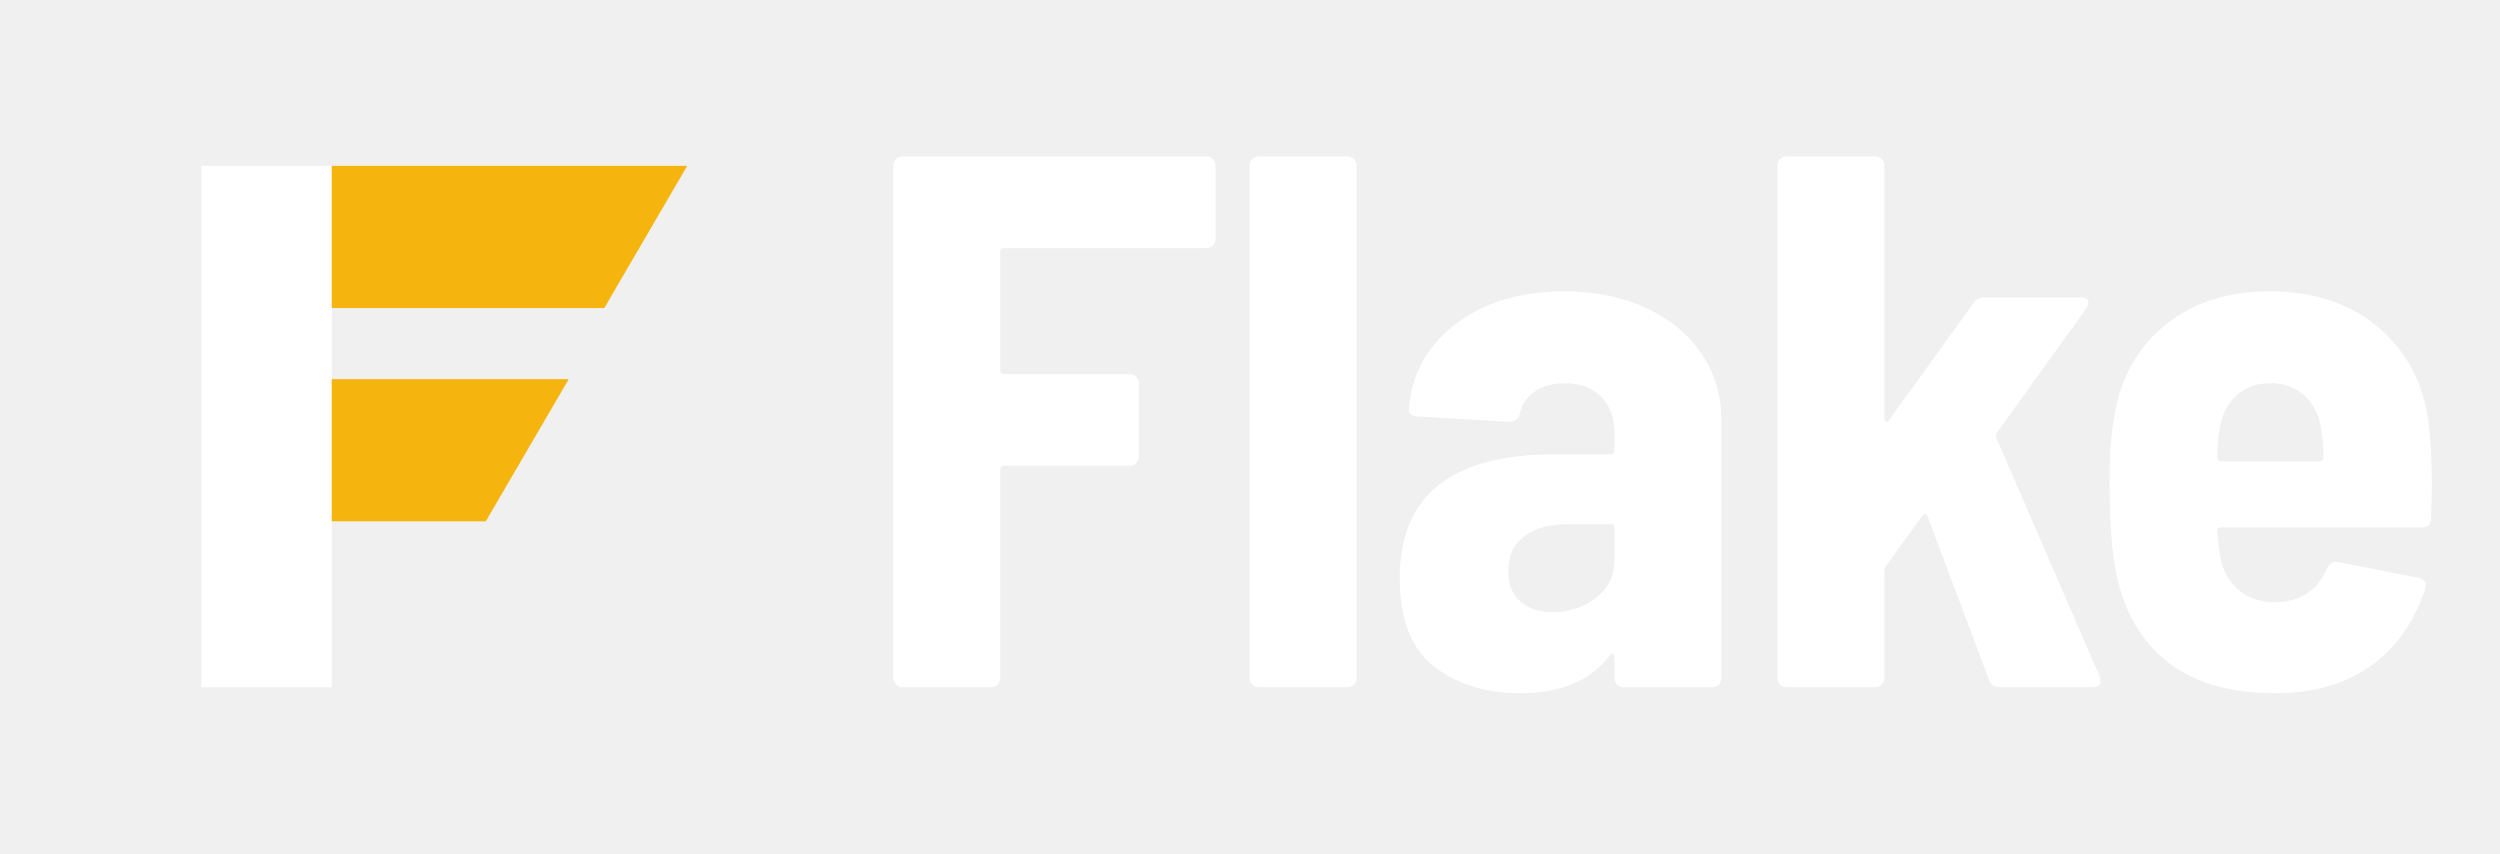
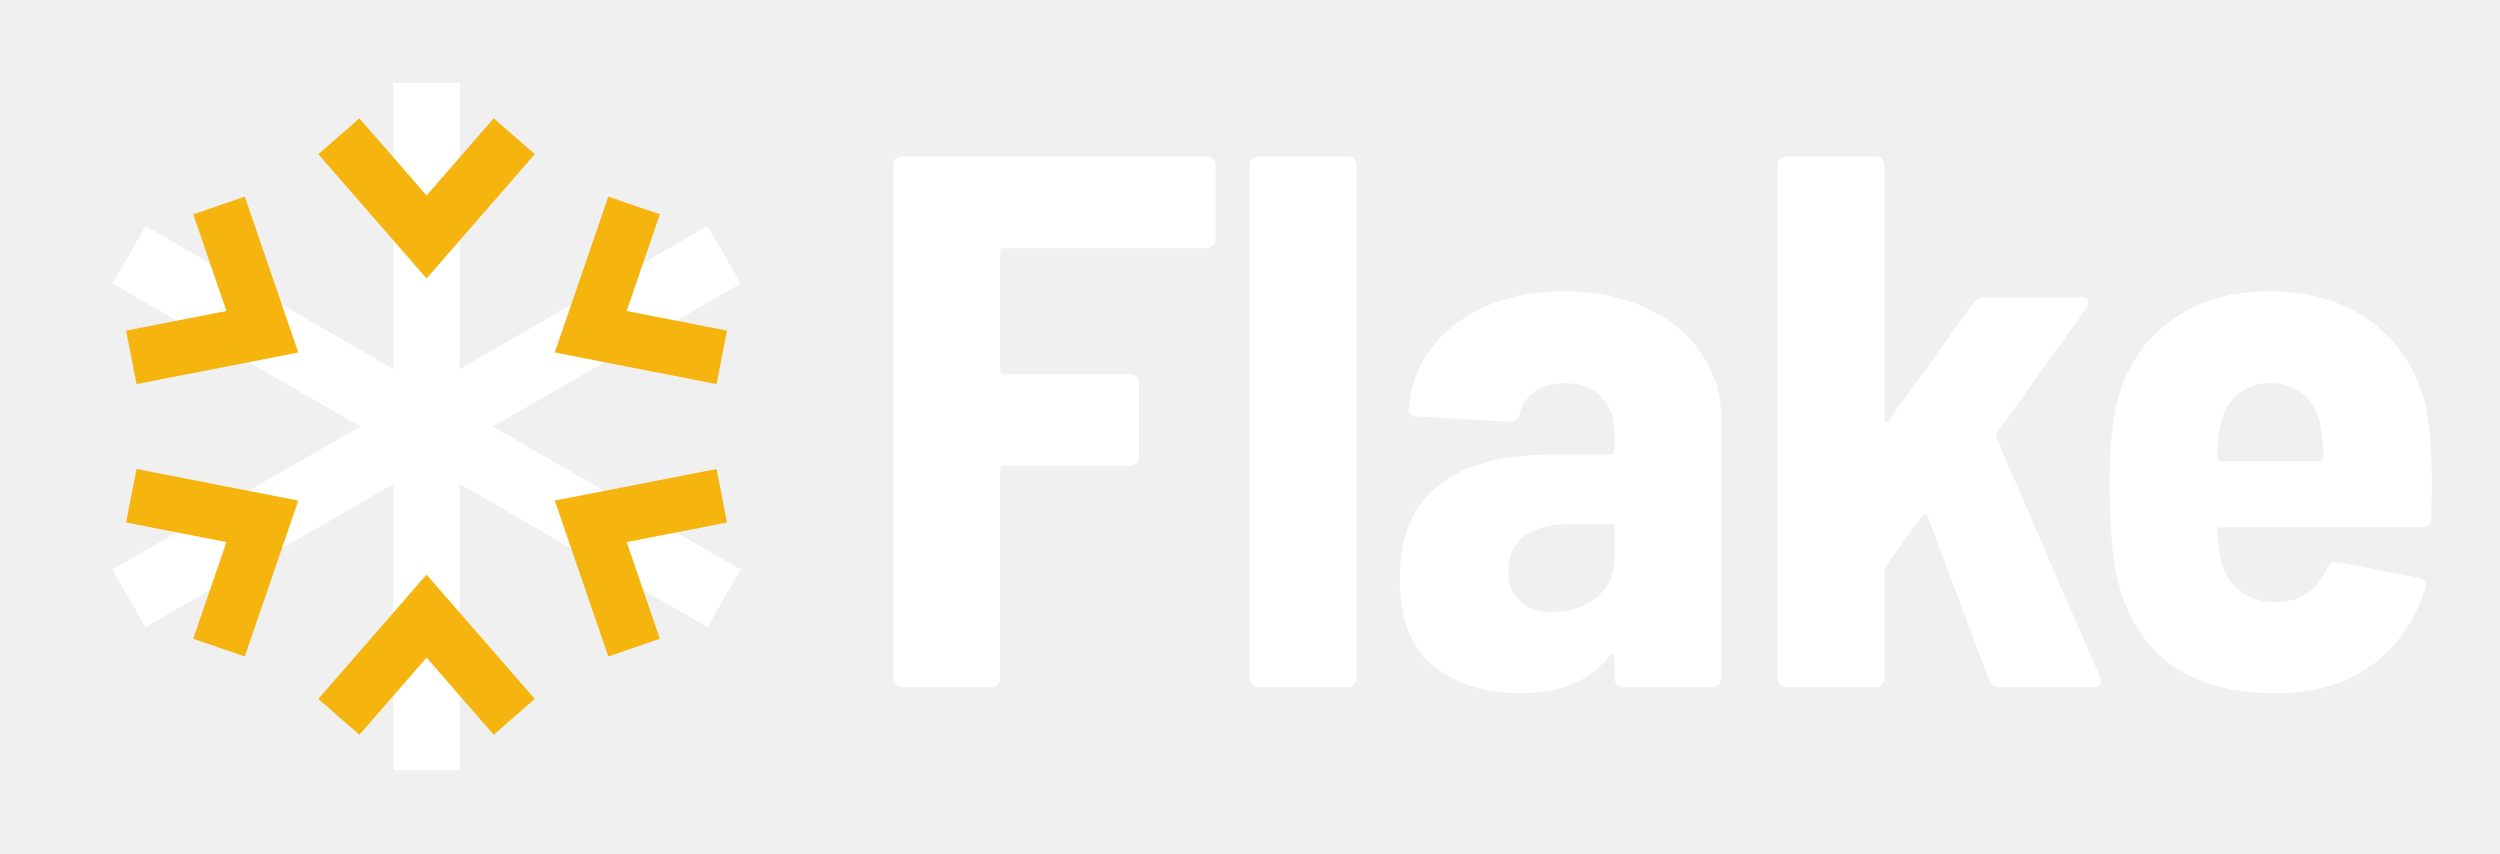
<svg xmlns="http://www.w3.org/2000/svg" viewBox="0 0 211 72" width="211" height="72" role="img" aria-label="Flake">
  <g transform="translate(4 4) scale(1)">
-     <path fill="#ffffff" d="M13 10h11v44H13z" />
-     <path fill="#f6b40e" d="M24 10h30l-7 12H24zM24 28h20l-7 12H24z" />
+     <g transform="rotate(0 32 32)">
+       <path fill="#ffffff" d="M29.2 3h5.6v29h-5.6z" />
+       <path fill="none" stroke="#f6b40e" stroke-width="4.6" d="M24.6 7.5L32 16l7.4-8.5" />
+     </g>
+     <g transform="rotate(60 32 32)">
+       <path fill="#ffffff" d="M29.2 3h5.6v29h-5.6z" />
+       <path fill="none" stroke="#f6b40e" stroke-width="4.6" d="M24.6 7.5L32 16l7.4-8.5" />
+     </g>
+     <g transform="rotate(120 32 32)">
+       <path fill="#ffffff" d="M29.2 3h5.6v29h-5.6z" />
+       <path fill="none" stroke="#f6b40e" stroke-width="4.6" d="M24.6 7.5L32 16l7.4-8.5" />
+     </g>
+     <g transform="rotate(180 32 32)">
+       <path fill="#ffffff" d="M29.2 3h5.6v29h-5.6z" />
+       <path fill="none" stroke="#f6b40e" stroke-width="4.6" d="M24.6 7.5L32 16l7.4-8.5" />
+     </g>
+     <g transform="rotate(240 32 32)">
+       <path fill="#ffffff" d="M29.2 3h5.6v29h-5.6z" />
+       <path fill="none" stroke="#f6b40e" stroke-width="4.6" d="M24.6 7.5L32 16l7.4-8.5" />
+     </g>
+     <g transform="rotate(300 32 32)">
+       <path fill="#ffffff" d="M29.2 3h5.6v29h-5.6z" />
+       <path fill="none" stroke="#f6b40e" stroke-width="4.6" d="M24.6 7.5L32 16l7.4-8.5" />
+     </g>
  </g>
  <path fill="#ffffff" d="M102.59 20.18Q102.59 20.50 102.37 20.72Q102.14 20.94 101.82 20.94L101.82 20.94L84.74 20.94Q84.42 20.94 84.42 21.26L84.42 21.26L84.42 31.25Q84.42 31.57 84.74 31.57L84.74 31.57L95.36 31.57Q95.68 31.57 95.90 31.79Q96.13 32.02 96.13 32.34L96.13 32.34L96.13 38.54Q96.13 38.86 95.90 39.09Q95.68 39.31 95.36 39.31L95.36 39.31L84.74 39.31Q84.42 39.31 84.42 39.63L84.42 39.63L84.42 57.23Q84.42 57.55 84.19 57.78Q83.97 58 83.65 58L83.65 58L76.16 58Q75.84 58 75.62 57.78Q75.39 57.55 75.39 57.23L75.39 57.23L75.39 13.97Q75.39 13.65 75.62 13.42Q75.84 13.20 76.16 13.20L76.16 13.20L101.82 13.20Q102.14 13.20 102.37 13.42Q102.59 13.65 102.59 13.97L102.59 13.97L102.59 20.18ZM106.24 58Q105.92 58 105.70 57.78Q105.47 57.55 105.47 57.23L105.47 57.23L105.47 13.97Q105.47 13.65 105.70 13.42Q105.92 13.20 106.24 13.20L106.24 13.20L113.73 13.20Q114.05 13.20 114.27 13.42Q114.50 13.65 114.50 13.97L114.50 13.97L114.50 57.23Q114.50 57.55 114.27 57.78Q114.05 58 113.73 58L113.73 58L106.24 58ZM132.03 24.59Q135.87 24.59 138.88 25.97Q141.89 27.34 143.58 29.81Q145.28 32.27 145.28 35.41L145.28 35.41L145.28 57.23Q145.28 57.55 145.06 57.78Q144.83 58 144.51 58L144.51 58L137.02 58Q136.70 58 136.48 57.78Q136.26 57.55 136.26 57.23L136.26 57.23L136.26 55.44Q136.26 55.25 136.13 55.18Q136 55.12 135.87 55.31L135.87 55.31Q133.44 58.51 128.32 58.51L128.32 58.51Q123.97 58.51 121.06 56.27Q118.14 54.03 118.14 48.78L118.14 48.78Q118.14 38.35 131.20 38.35L131.20 38.35L135.94 38.35Q136.26 38.35 136.26 38.03L136.26 38.03L136.26 36.56Q136.26 34.64 135.14 33.49Q134.02 32.34 132.10 32.34L132.10 32.34Q130.56 32.34 129.54 33.04Q128.51 33.74 128.26 34.96L128.26 34.96Q128.06 35.60 127.36 35.60L127.36 35.60L119.62 35.15Q119.30 35.15 119.07 34.96Q118.85 34.77 118.91 34.45L118.91 34.45Q119.30 30.03 122.91 27.31Q126.53 24.59 132.03 24.59L132.03 24.59ZM131.01 51.66Q133.18 51.66 134.72 50.45Q136.26 49.23 136.26 47.25L136.26 47.25L136.26 44.56Q136.26 44.24 135.94 44.24L135.94 44.24L132.35 44.24Q129.98 44.24 128.64 45.26Q127.30 46.29 127.30 48.21L127.30 48.21Q127.30 49.87 128.32 50.77Q129.34 51.66 131.01 51.66L131.01 51.66ZM150.78 58Q150.46 58 150.24 57.78Q150.02 57.55 150.02 57.23L150.02 57.23L150.02 13.97Q150.02 13.65 150.24 13.42Q150.46 13.20 150.78 13.20L150.78 13.20L158.27 13.20Q158.59 13.20 158.82 13.42Q159.04 13.65 159.04 13.97L159.04 13.97L159.04 35.34Q159.04 35.54 159.17 35.60Q159.30 35.66 159.42 35.47L159.42 35.47L166.59 25.55Q166.91 25.10 167.49 25.10L167.49 25.10L175.62 25.10Q176.26 25.10 176.26 25.55L176.26 25.55Q176.26 25.74 176.06 26.06L176.06 26.06L168.51 36.56Q168.38 36.75 168.51 37.01L168.51 37.01L177.22 57.10Q177.28 57.23 177.28 57.49L177.28 57.49Q177.28 58 176.64 58L176.64 58L168.77 58Q168.06 58 167.87 57.36L167.87 57.36L162.69 43.60Q162.62 43.41 162.50 43.41Q162.37 43.41 162.24 43.54L162.24 43.54L159.17 47.76Q159.04 48.02 159.04 48.14L159.04 48.14L159.04 57.23Q159.04 57.55 158.82 57.78Q158.59 58 158.27 58L158.27 58L150.78 58ZM205.06 36.56Q205.25 38.67 205.25 41.23L205.25 41.23L205.18 43.73Q205.18 44.50 204.42 44.50L204.42 44.50L187.46 44.50Q187.14 44.50 187.14 44.82L187.14 44.82Q187.26 46.29 187.39 46.99L187.39 46.99Q187.71 48.78 188.96 49.81Q190.21 50.83 192.06 50.83L192.06 50.83Q195.20 50.77 196.42 47.95L196.42 47.95Q196.74 47.31 197.38 47.44L197.38 47.44L204.16 48.78Q204.93 48.98 204.67 49.74L204.67 49.74Q203.26 53.97 200.03 56.24Q196.80 58.51 192.06 58.51L192.06 58.51Q186.37 58.51 183.01 55.92Q179.65 53.33 178.62 48.46L178.62 48.46Q178.05 45.84 178.05 40.46L178.05 40.46Q178.05 37.39 178.43 35.28L178.43 35.28Q179.14 30.42 182.66 27.50Q186.18 24.59 191.55 24.59L191.55 24.59Q197.38 24.59 201.02 27.89Q204.67 31.18 205.06 36.56L205.06 36.56ZM191.62 32.34Q189.89 32.34 188.77 33.36Q187.65 34.38 187.33 36.18L187.33 36.18Q187.14 37.33 187.14 38.61L187.14 38.61Q187.14 38.93 187.46 38.93L187.46 38.93L195.78 38.93Q196.10 38.93 196.10 38.61L196.10 38.61Q196.10 37.33 195.90 36.18L195.90 36.18Q195.65 34.45 194.50 33.39Q193.34 32.34 191.62 32.34L191.62 32.34Z" />
</svg>
